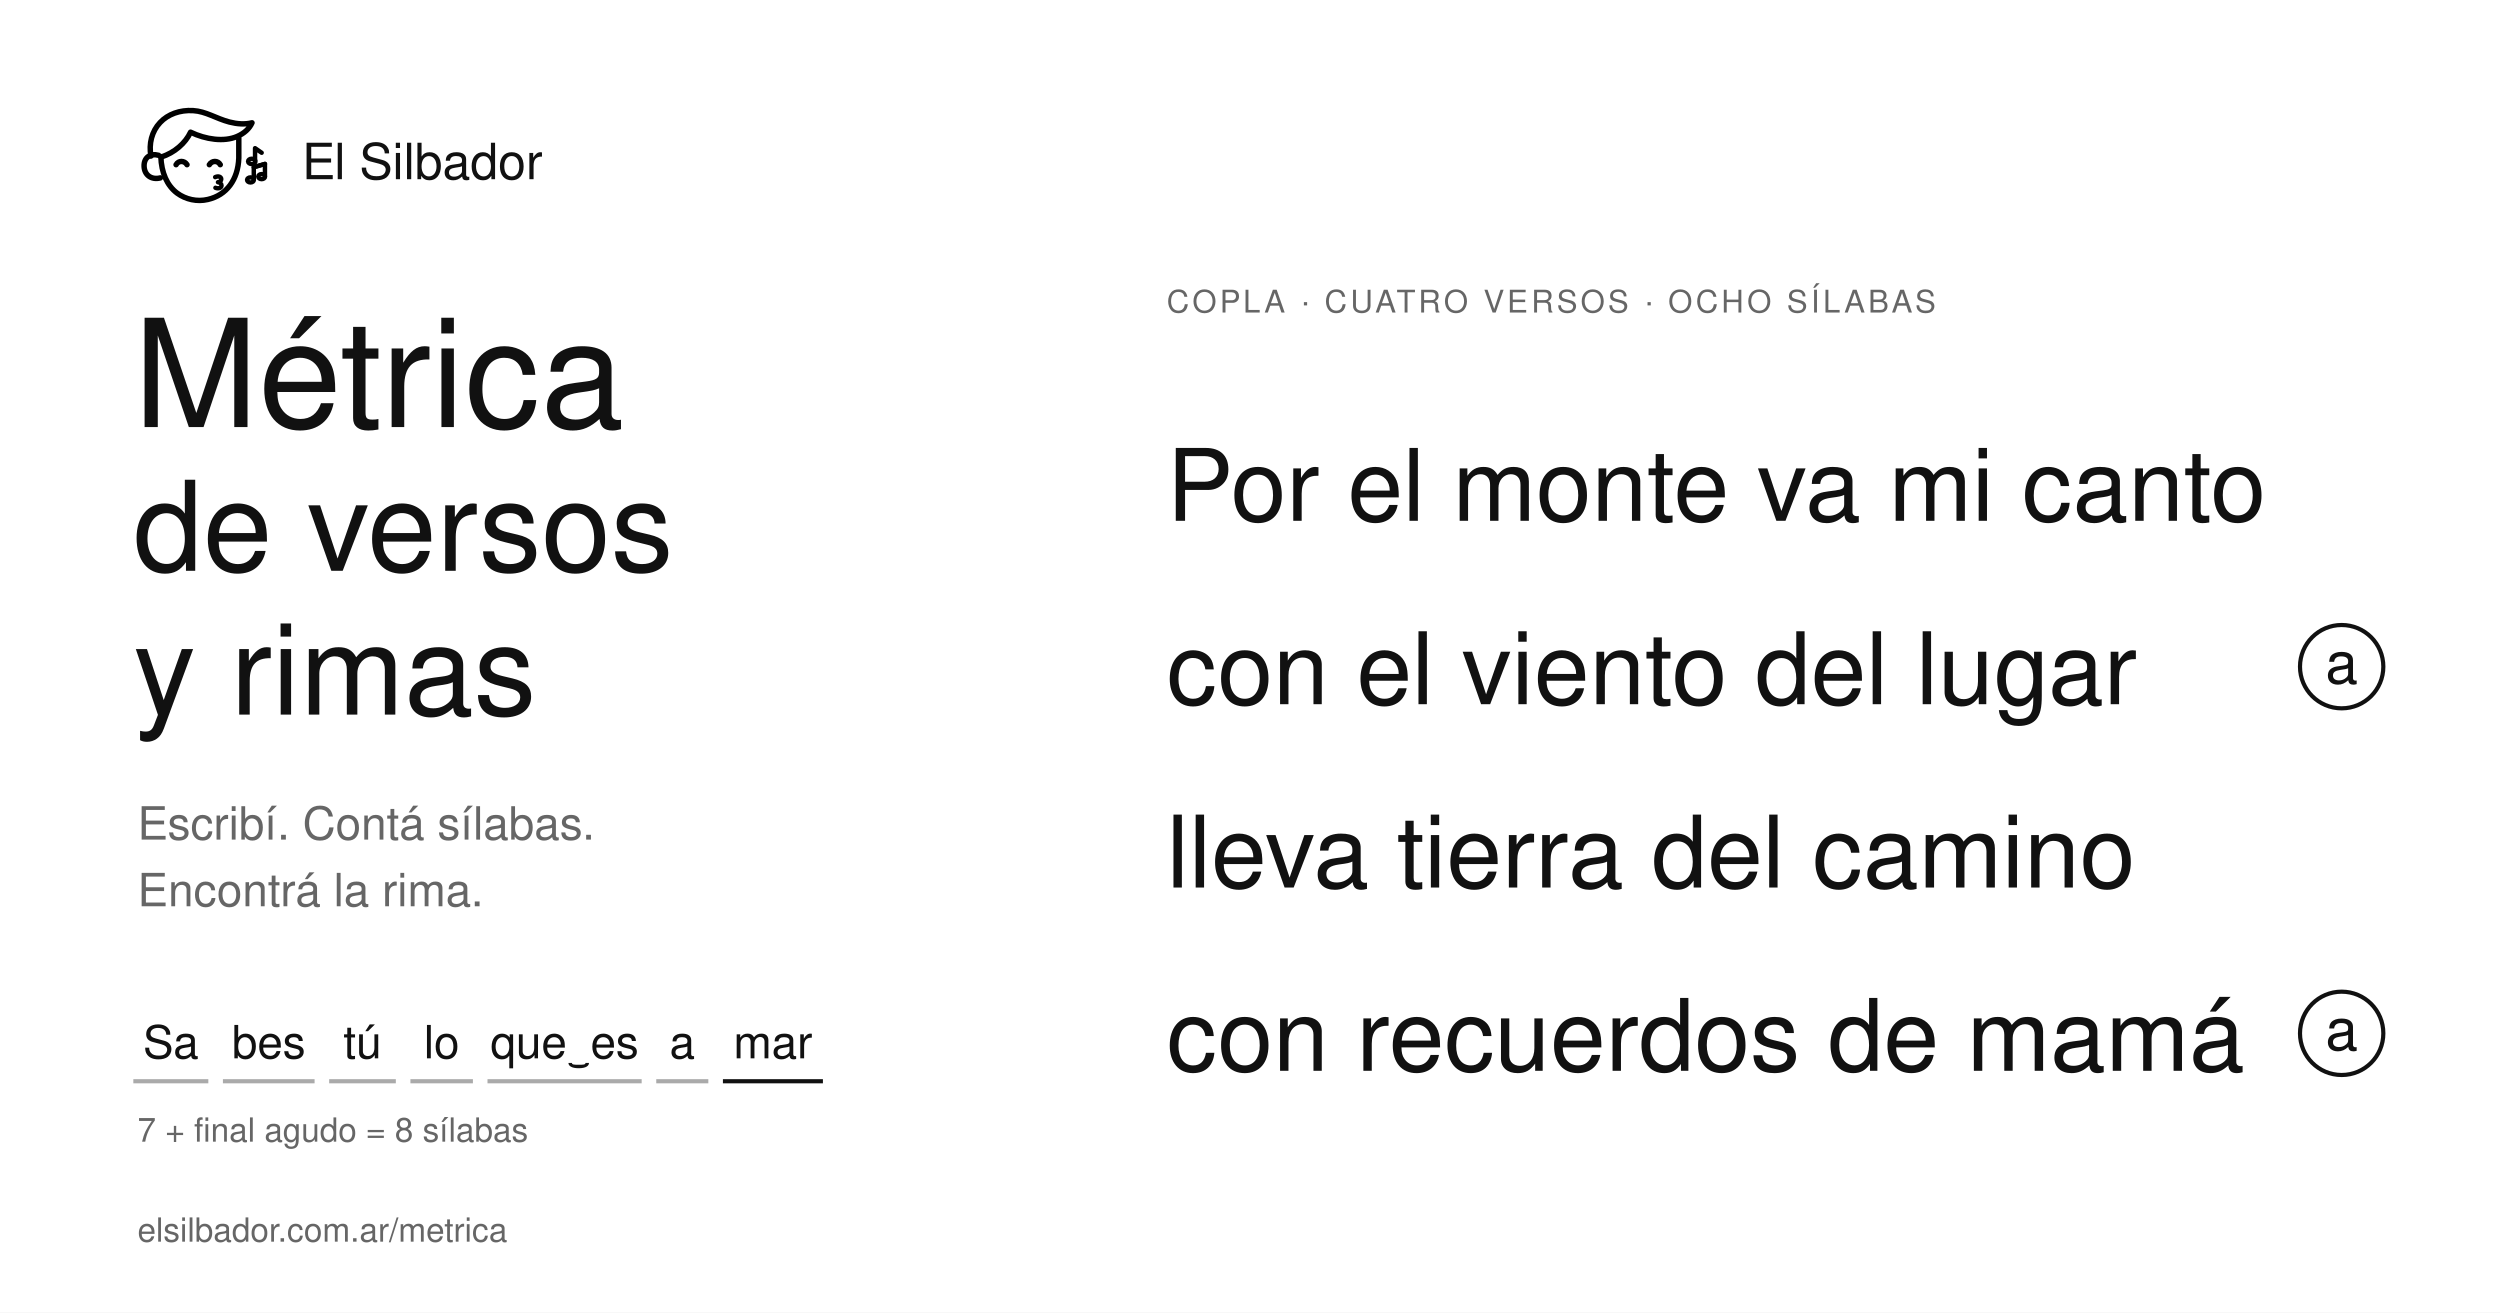
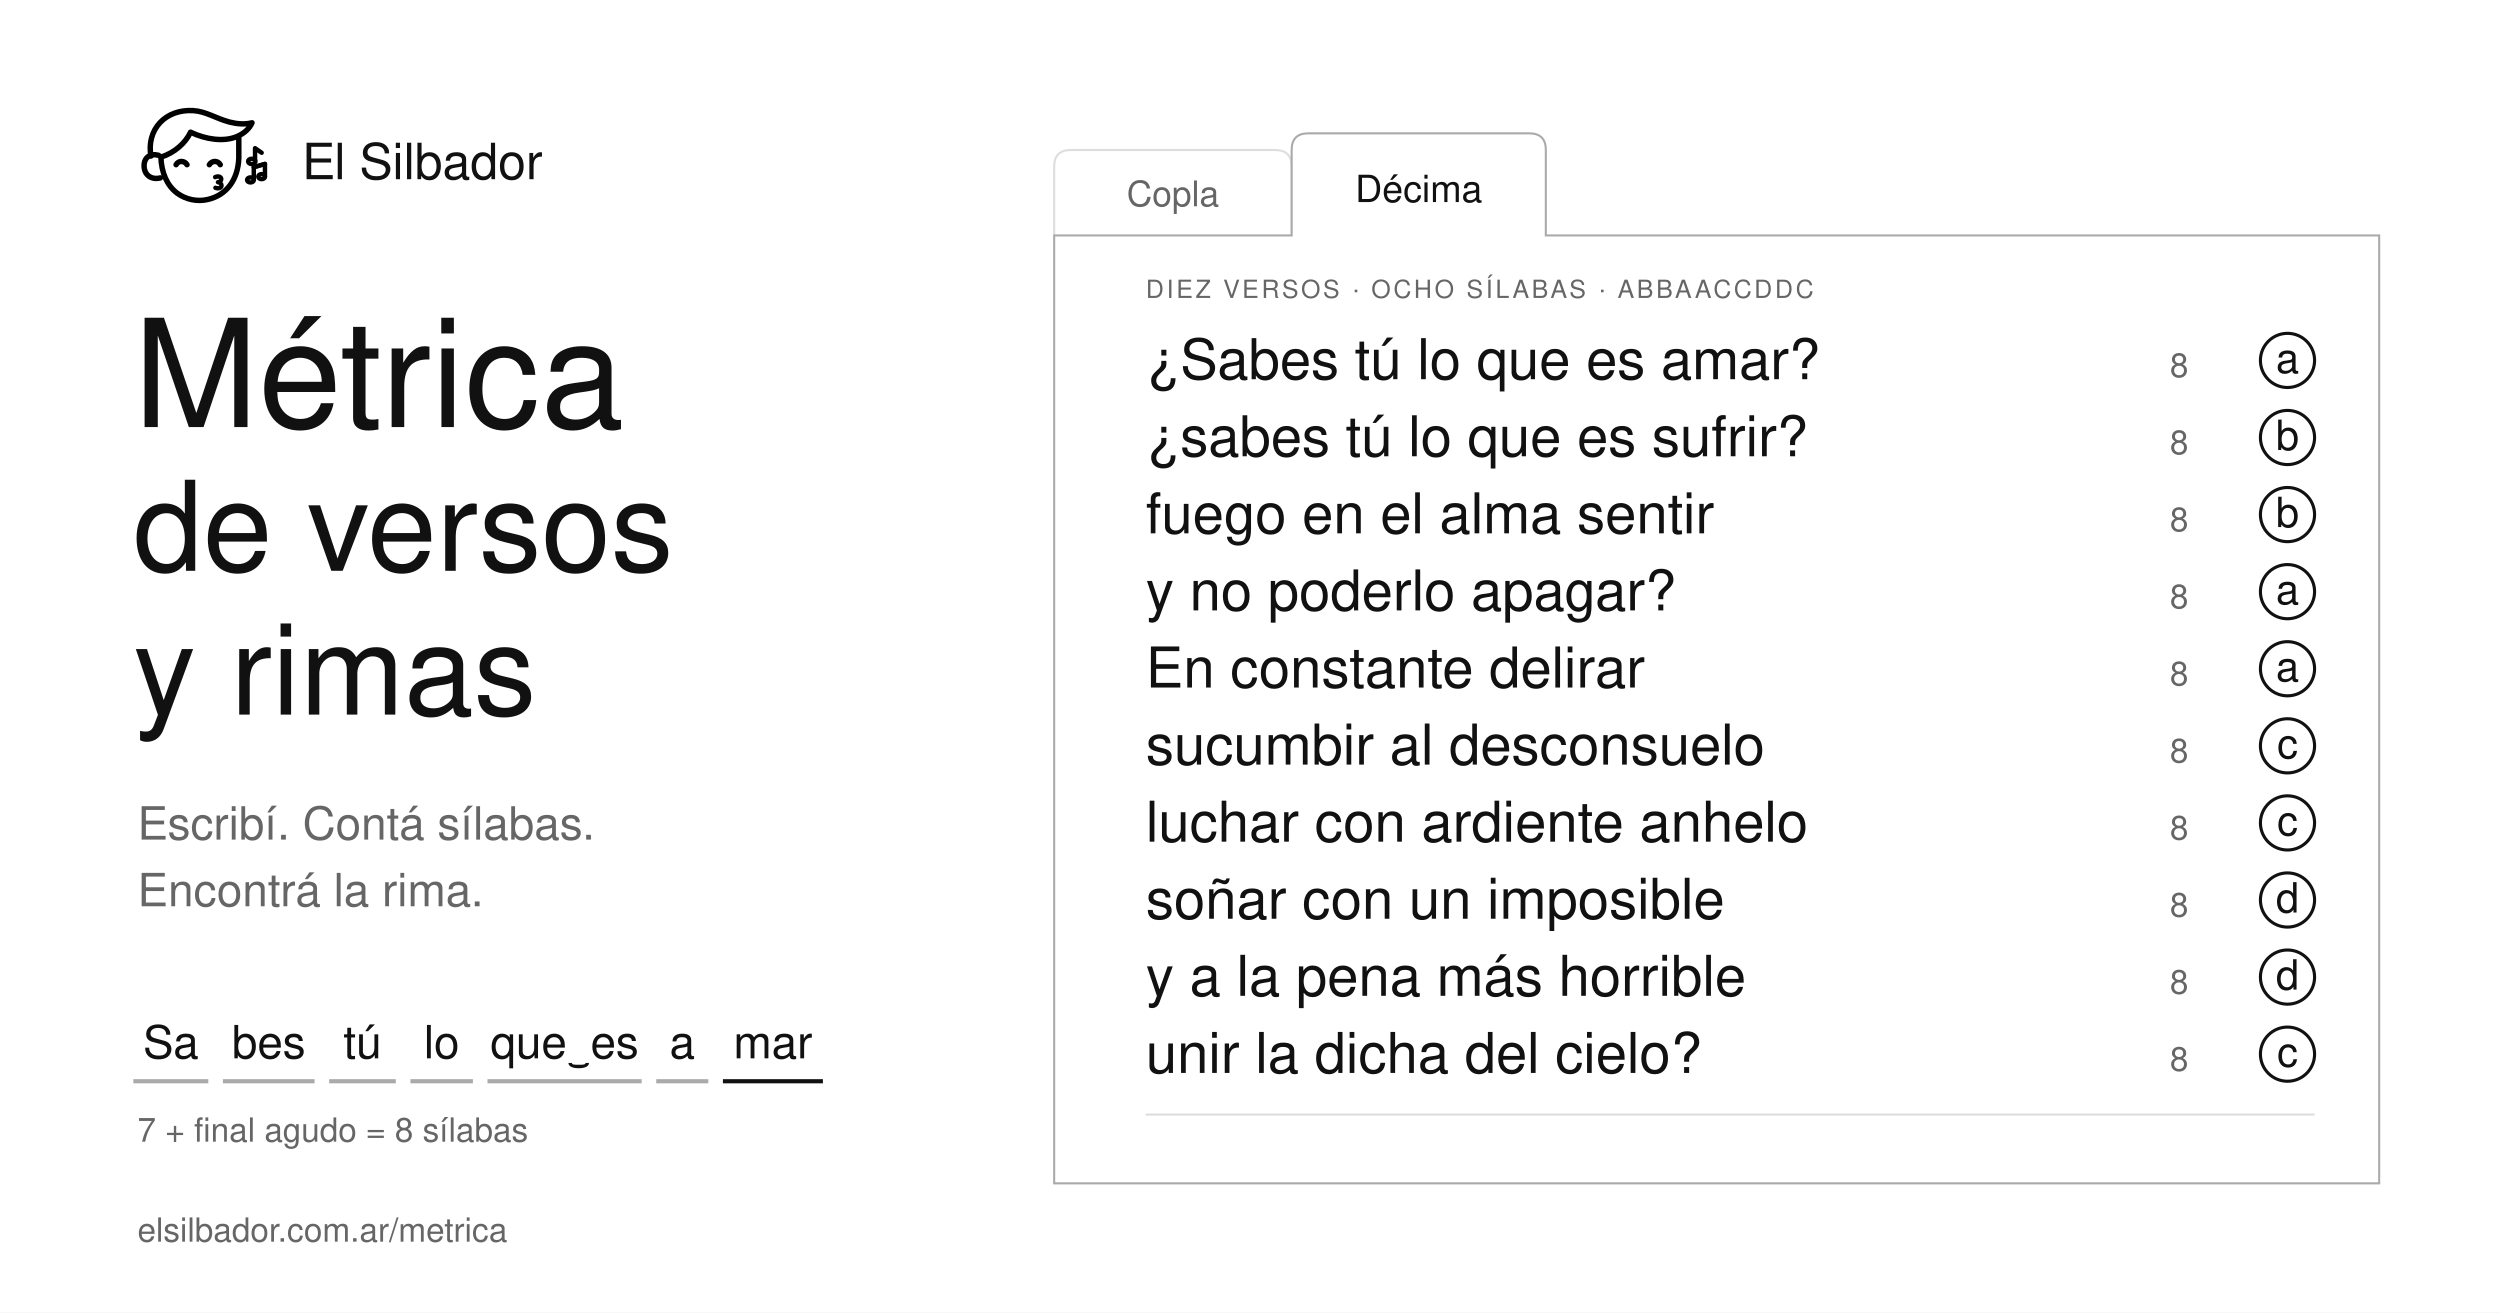
<svg xmlns="http://www.w3.org/2000/svg" width="1200" height="630" viewBox="0 0 1200 630">
  <style>
text { font-family: Helvetica, Arial, sans-serif; fill: #111111; }
.sans { font-family: Helvetica, Arial, sans-serif; }
.verse { font-size: 27px; }
.count { font: 16px Helvetica, Arial, sans-serif; fill: #666666; text-anchor: middle; }
</style>
  <rect width="1200" height="630" fill="#ffffff" />
  <svg x="56" y="42" width="78" height="78" viewBox="0 0 64 64" aria-hidden="true" focusable="false">
    <g fill="none" stroke="#000" stroke-width="2.15" stroke-linecap="round" stroke-linejoin="round">
      <path d="M13.5 27C12.6 22.2 13.8 17.3 17.1 13.8C20.2 10.5 24.9 8.8 30.1 9.1C35.2 9.4 39.1 12.2 44.4 13.6C47.5 14.4 50.6 14.6 53.3 13.9C52.3 16.2 50.2 18.1 47.4 19.3C42.3 21.5 35.1 20.5 29.1 17.6C27.1 21.9 22.8 25.7 17.5 27.4" />
      <path d="M16.5 26.7C13.2 25.8 10.7 27.6 10.8 31C10.9 34.5 13.7 36.5 17.2 35.6" />
      <path d="M17.4 27.2C17.6 33.5 19.8 38.6 23.8 41.6C27.2 44.1 31.7 45.1 35.9 44.1C43.3 42.4 47.8 36.3 48.1 27.8L48.1 20" />
      <path d="M23.4 30.4C24.3 28.7 26.7 28.7 27.7 30.4" />
      <path d="M36.5 30.4C37.5 28.7 39.9 28.7 40.8 30.4" />
      <path stroke-width="1.75" d="M38.8 35.3C40.1 34.7 41.2 35.2 41.2 36.1C41.2 36.8 40.6 37.2 39.9 37.3C40.7 37.4 41.3 37.9 41.3 38.6C41.3 39.5 40.1 40 38.9 39.5" />
      <g stroke-width="1.75">
        <ellipse cx="53.2" cy="29.1" rx="1.45" ry="1.05" />
        <path d="M54.5 28.6V23.9L57.1 25.7" />
        <ellipse cx="52.7" cy="36.4" rx="1.35" ry="1" />
        <ellipse cx="57.1" cy="35.1" rx="1.35" ry="1" />
        <path d="M54 36V31.4L58.4 30.1V34.7" />
        <path d="M54 31.4L58.4 30.1" />
      </g>
    </g>
  </svg>
  <text x="145" y="86" class="sans" font-size="24">El Silbador</text>
  <text x="64" y="205" font-size="72" font-weight="500">Métrica</text>
  <text x="64" y="274" font-size="60" font-weight="500">de versos</text>
  <text x="64" y="343" font-size="60" font-weight="500" style="fill:#111111">y rimas</text>
  <text x="66" y="403" class="sans" font-size="22" style="fill:#666666">Escribí. Contá sílabas.</text>
  <text x="66" y="435" class="sans" font-size="22" style="fill:#666666">Encontrá la rima.</text>
  <text x="82.0" y="508" text-anchor="middle" font-size="22" style="fill:#111111">Sa</text>
  <path d="M64 519h36" stroke="#aaaaaa" stroke-width="2" />
  <text x="129.0" y="508" text-anchor="middle" font-size="22" style="fill:#111111">bes</text>
  <path d="M107 519h44" stroke="#aaaaaa" stroke-width="2" />
  <text x="174.0" y="508" text-anchor="middle" font-size="22" style="fill:#111111">tú</text>
  <path d="M158 519h32" stroke="#aaaaaa" stroke-width="2" />
  <text x="212.0" y="508" text-anchor="middle" font-size="22" style="fill:#111111">lo</text>
  <path d="M197 519h30" stroke="#aaaaaa" stroke-width="2" />
  <text x="271.0" y="508" text-anchor="middle" font-size="22" style="fill:#111111">que‿es</text>
  <path d="M234 519h74" stroke="#aaaaaa" stroke-width="2" />
  <text x="327.5" y="508" text-anchor="middle" font-size="22" style="fill:#111111">a</text>
  <path d="M315 519h25" stroke="#aaaaaa" stroke-width="2" />
  <text x="371.0" y="508" text-anchor="middle" font-size="22" style="fill:#111111">mar</text>
  <path d="M347 519h48" stroke="#111111" stroke-width="2" />
  <text x="66" y="548" class="sans" font-size="16" style="fill:#666666">7 + final agudo = 8 sílabas</text>
  <text x="66" y="596" class="sans" font-size="16" style="fill:#666666">elsilbador.com.ar/metrica</text>
-   <text x="560" y="150" class="sans" font-size="15" letter-spacing="1.6" style="fill:#666666">COPLA · CUATRO VERSOS · OCHO SÍLABAS</text>
-   <text x="560" y="250" font-size="48">Por el monte va mi canto</text>
-   <text x="560" y="338" font-size="48">con el viento del lugar</text>
-   <circle cx="1124" cy="320" r="20" fill="none" stroke="#111111" stroke-width="2" />
-   <text x="1124" y="328" text-anchor="middle" font-size="28" style="fill:#111111">a</text>
-   <text x="560" y="426" font-size="48">lleva tierra del camino</text>
-   <text x="560" y="514" font-size="48">con recuerdos de mamá</text>
-   <circle cx="1124" cy="496" r="20" fill="none" stroke="#111111" stroke-width="2" />
-   <text x="1124" y="504" text-anchor="middle" font-size="28" style="fill:#111111">a</text>
+   <path d="M506 113V80Q506 72 514 72H612Q620 72 620 80V113" fill="none" stroke="#dddddd" />
+   <text x="563" y="99" text-anchor="middle" class="sans" font-size="17" style="fill:#666666">Copla</text>
+   <path d="M620 113V72Q620 64 628 64H734Q742 64 742 72V113H1142V568H506V113Z" fill="#ffffff" stroke="#aaaaaa" />
+   <text x="681" y="97" text-anchor="middle" class="sans" font-size="18" style="fill:#111111">Décima</text>
+   <text x="550" y="143" class="sans" font-size="12" letter-spacing="1.3" style="fill:#666666">DIEZ VERSOS · OCHO SÍLABAS · ABBAACCDDC</text>
+   <text x="550" y="182" class="verse">¿Sabes tú lo que es amar?</text>
+   <text x="1046" y="181" class="count">8</text>
+   <circle cx="1098" cy="173" r="13" fill="none" stroke="#111111" stroke-width="1.5" />
+   <text x="1098" y="179" text-anchor="middle" font-size="20" style="fill:#111111">a</text>
+   <text x="550" y="219" class="verse">¿sabes tú lo que es sufrir?</text>
+   <text x="1046" y="218" class="count">8</text>
+   <circle cx="1098" cy="210" r="13" fill="none" stroke="#111111" stroke-width="1.5" />
+   <text x="1098" y="216" text-anchor="middle" font-size="20" style="fill:#111111">b</text>
+   <text x="550" y="256" class="verse">fuego en el alma sentir</text>
+   <text x="1046" y="255" class="count">8</text>
+   <circle cx="1098" cy="247" r="13" fill="none" stroke="#111111" stroke-width="1.5" />
+   <text x="1098" y="253" text-anchor="middle" font-size="20" style="fill:#111111">b</text>
+   <text x="550" y="293" class="verse">y no poderlo apagar?</text>
+   <text x="1046" y="292" class="count">8</text>
+   <circle cx="1098" cy="284" r="13" fill="none" stroke="#111111" stroke-width="1.5" />
+   <text x="1098" y="290" text-anchor="middle" font-size="20" style="fill:#111111">a</text>
+   <text x="550" y="330" class="verse">En constante delirar</text>
+   <text x="1046" y="329" class="count">8</text>
+   <circle cx="1098" cy="321" r="13" fill="none" stroke="#111111" stroke-width="1.5" />
+   <text x="1098" y="327" text-anchor="middle" font-size="20" style="fill:#111111">a</text>
+   <text x="550" y="367" class="verse">sucumbir al desconsuelo</text>
+   <text x="1046" y="366" class="count">8</text>
+   <circle cx="1098" cy="358" r="13" fill="none" stroke="#111111" stroke-width="1.5" />
+   <text x="1098" y="364" text-anchor="middle" font-size="20" style="fill:#111111">c</text>
+   <text x="550" y="404" class="verse">luchar con ardiente anhelo</text>
+   <text x="1046" y="403" class="count">8</text>
+   <circle cx="1098" cy="395" r="13" fill="none" stroke="#111111" stroke-width="1.5" />
+   <text x="1098" y="401" text-anchor="middle" font-size="20" style="fill:#111111">c</text>
+   <text x="550" y="441" class="verse">soñar con un imposible</text>
+   <text x="1046" y="440" class="count">8</text>
+   <circle cx="1098" cy="432" r="13" fill="none" stroke="#111111" stroke-width="1.5" />
+   <text x="1098" y="438" text-anchor="middle" font-size="20" style="fill:#111111">d</text>
+   <text x="550" y="478" class="verse">y a la pena más horrible</text>
+   <text x="1046" y="477" class="count">8</text>
+   <circle cx="1098" cy="469" r="13" fill="none" stroke="#111111" stroke-width="1.5" />
+   <text x="1098" y="475" text-anchor="middle" font-size="20" style="fill:#111111">d</text>
+   <text x="550" y="515" class="verse">unir la dicha del cielo?</text>
+   <text x="1046" y="514" class="count">8</text>
+   <circle cx="1098" cy="506" r="13" fill="none" stroke="#111111" stroke-width="1.5" />
+   <text x="1098" y="512" text-anchor="middle" font-size="20" style="fill:#111111">c</text>
+   <path d="M550 535H1111" stroke="#dddddd" />
</svg>
